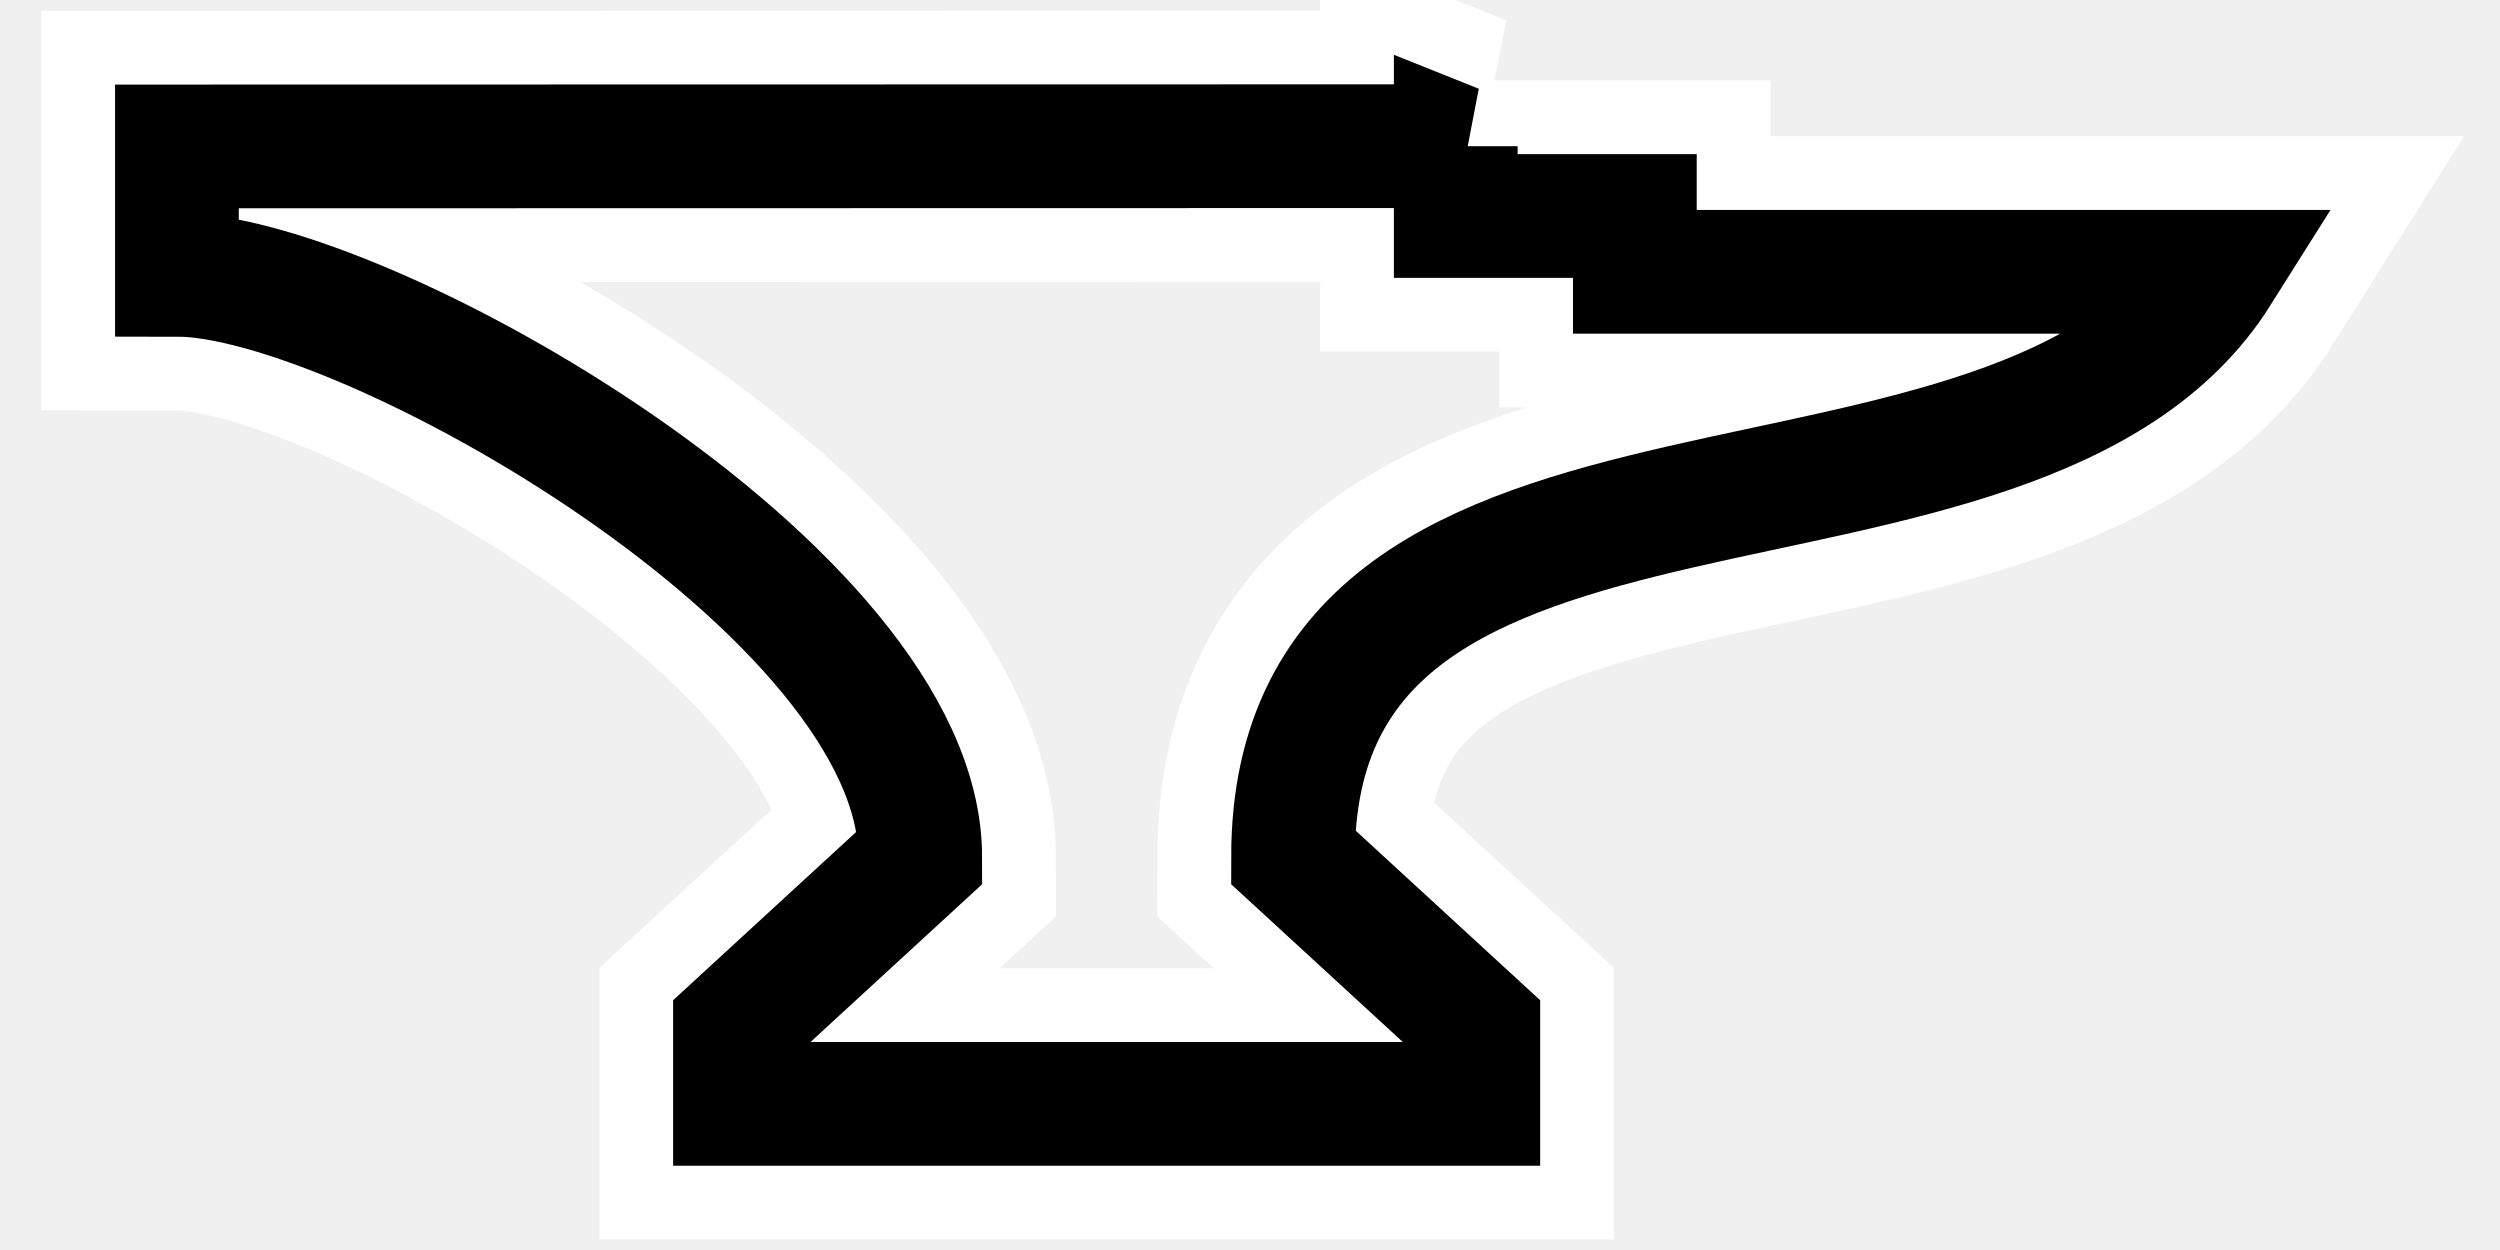
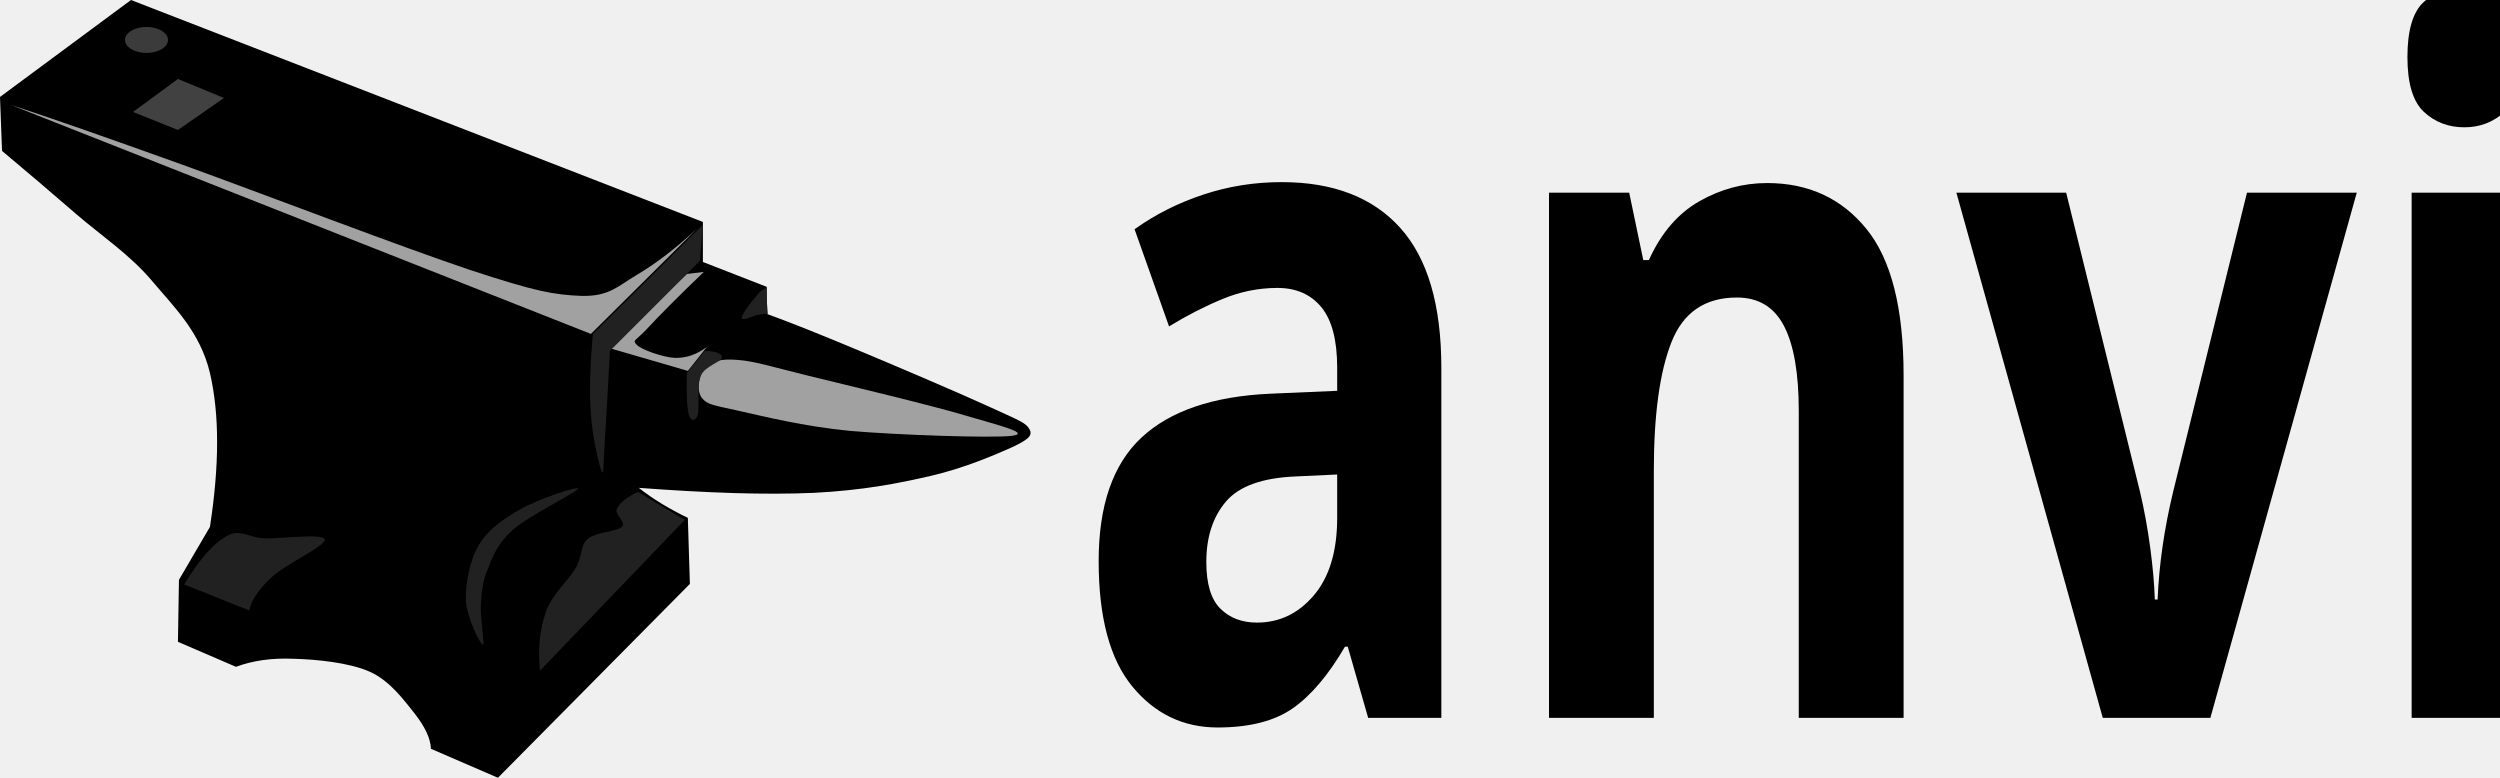
- <svg xmlns="http://www.w3.org/2000/svg" width="128" height="64" id="svg2" version="1.1">
-   <defs id="defs4">
+ <svg xmlns="http://www.w3.org/2000/svg" enable-background="new 0 0 365.043 275.545" height="275.544" overflow="visible" space="preserve" viewBox="0 0 885.671 275.544" width="885.671" id="svg2" version="1.1" style="overflow:visible">
+   <defs id="defs35">
    </defs>
-   <g id="layer1" transform="translate(0,-988.3622)">
-     <path style="fill:none;stroke:#ffffff;stroke-width:13.884;stroke-linecap:butt;stroke-linejoin:miter;stroke-miterlimit:4;stroke-opacity:1;stroke-dasharray:none" d="m 74.535,995.846 0,3.574 9.169,0 0,2.859 29.883,0 c -10.272,16.323 -47.383,5.781 -47.383,29.967 l 9.485,8.718 0,3.917 -38.058,0 0,-3.917 9.485,-8.718 c 0,-13.644 -28.574,-29.816 -38.058,-29.816 l 0,-6.57 0,-2e-4 65.479,-0.013 z" id="path2816-3" />
-     <path style="color:#000000;fill:none;stroke:#000000;stroke-width:6.335;stroke-linecap:butt;stroke-linejoin:miter;stroke-miterlimit:4;stroke-opacity:1;stroke-dasharray:none;stroke-dashoffset:0;marker:none;visibility:visible;display:inline;overflow:visible;enable-background:accumulate" d="m 74.535,995.846 0,3.574 9.169,0 0,2.859 29.883,0 c -10.272,16.323 -47.383,5.781 -47.383,29.967 l 9.485,8.718 0,3.917 -38.058,0 0,-3.917 9.485,-8.718 c 0,-13.644 -28.574,-29.816 -38.058,-29.816 l 0,-6.57 0,-2e-4 65.479,-0.013 z" id="path2816" />
+   <g id="g2825" transform="translate(0,-6.9902938e-6)">
+     <path style="fill:#000000;fill-opacity:1;fill-rule:evenodd" id="path9" d="M 0,34.344 0.72,53.46 C 9.396,60.732 18,68.04 26.928,75.78 35.892,83.52 45.792,90 53.856,99.504 c 7.884,9.396 16.992,18 20.52,32.616 3.384,14.651 3.384,32.509 0,54.54 l -10.98,18.756 -0.36,21.961 20.556,8.855 c 5.796,-2.16 12.6,-3.205 20.556,-2.844 7.92,0.215 19.62,1.332 26.892,4.607 7.2,3.203 12.24,10.297 15.948,14.904 3.564,4.607 5.508,8.604 5.688,12.383 l 23.724,10.262 68.004,-68.689 -0.721,-23.4 v 0.002 c -3.312,-1.586 -6.336,-3.24 -9.216,-4.969 -2.952,-1.801 -5.616,-3.637 -8.136,-5.652 24.3,1.801 44.496,2.52 61.992,1.764 17.352,-0.9 29.592,-3.275 41.436,-6.012 11.7,-2.699 22.393,-7.309 28.332,-9.936 5.796,-2.701 7.813,-4.176 6.732,-6.373 -1.225,-2.412 -3.168,-3.059 -13.464,-7.775 -10.62,-4.896 -35.028,-15.3 -48.528,-20.916 -13.428,-5.616 -23.544,-9.612 -31.176,-12.384 v -9.576 L 249.01,92.808 V 78.624 L 46.404,0 C 30.96,11.448 15.48,22.896 0,34.344 z" clip-rule="evenodd" />
+     <path style="fill:#a1a1a1;fill-rule:evenodd" id="path11" d="m 3.888,37.188 205.452,81.108 37.872,-37.548 c -7.668,7.128 -14.688,12.528 -21.6,16.632 -6.84,4.032 -9.721,7.632 -19.477,7.452 -9.936,-0.396 -16.164,-1.476 -39.672,-9.216 C 142.56,87.624 92.16,68.328 64.836,58.428 37.548,48.636 17.604,41.652 3.888,37.188 z" clip-rule="evenodd" />
+     <path style="fill:#a1a1a1;fill-rule:evenodd" id="path13" d="m 249.336,96.336 c -9.54,9.144 -16.164,15.876 -20.16,20.196 -3.96,4.284 -5.328,3.852 -3.563,5.652 1.62,1.692 9.216,4.392 13.464,4.608 4.176,0.072 7.812,-1.224 11.34,-3.888 l -6.732,8.496 -27.972,-8.136 27.612,-26.208 c 1.979,-0.216 3.995,-0.468 6.011,-0.72 z" clip-rule="evenodd" />
+     <path style="fill:#a1a1a1;fill-rule:evenodd" id="path15" d="m 261.396,127.512 c -6.12,-0.54 -9.648,0.54 -11.7,2.808 -2.196,2.304 -3.097,7.993 -1.044,10.657 2.016,2.52 4.248,2.555 13.104,4.572 8.856,1.979 22.933,5.508 39.313,7.092 16.344,1.439 50.184,2.627 57.384,1.764 6.804,-0.9 -3.888,-3.527 -15.948,-7.057 -12.24,-3.707 -42.228,-10.835 -55.944,-14.184 -13.609,-3.348 -19.081,-5.184 -25.165,-5.652 z" clip-rule="evenodd" />
+     <path style="fill:#414141;fill-opacity:1;fill-rule:evenodd" id="path17" d="m 63.036,46.044 16.308,-11.34 -16.308,-6.732 -15.912,11.7 15.912,6.372 z" clip-rule="evenodd" />
+     <path style="fill:#212121;fill-rule:evenodd" id="path19" d="m 249.012,79.668 -38.987,38.628 c -0.937,10.836 -1.297,20.052 -0.685,28.333 0.468,8.172 3.061,18.863 3.888,20.555 0.757,1.512 0.505,-3.816 1.045,-10.98 0.432,-7.234 1.079,-17.676 1.8,-31.895 l 31.859,-31.86 c 0.36,-4.249 0.72,-8.497 1.08,-12.781 z" clip-rule="evenodd" />
+     <path style="fill:#212121;fill-rule:evenodd" id="path21" d="m 249.696,124.308 -6.372,7.812 c -0.216,7.487 0.072,12.312 0.72,14.868 0.612,2.34 2.412,2.34 3.168,0 0.648,-2.412 -0.432,-10.44 1.08,-13.824 1.332,-3.456 7.2,-4.932 7.452,-6.372 0.216,-1.512 -1.8,-2.34 -6.048,-2.484 z" clip-rule="evenodd" />
+     <path style="fill:#212121;fill-rule:evenodd" id="path23" d="m 269.172,103.428 c -4.14,4.788 -6.264,7.812 -6.372,9.216 -0.107,1.296 4.104,-0.864 5.688,-1.08 1.476,-0.288 2.7,-0.36 3.527,-0.36 l -0.72,-9.216 c -0.683,0.468 -1.403,0.936 -2.123,1.44 z" clip-rule="evenodd" />
+     <path style="fill:#212121;fill-rule:evenodd" id="path25" d="m 170.352,214.633 c 0.216,-4.609 0.54,-8.605 2.484,-13.105 1.728,-4.535 3.564,-9.143 8.856,-13.824 5.4,-4.859 22.428,-13.211 23.041,-14.508 0.252,-1.26 -14.257,3.744 -20.196,7.092 -5.94,3.313 -11.592,7.236 -14.868,12.744 -3.276,5.4 -4.86,13.861 -4.608,19.836 0.324,5.869 4.968,15.229 6.012,15.59 0.755,0.179 -0.973,-9.29 -0.721,-13.825 z" clip-rule="evenodd" />
+     <path style="fill:#212121;fill-rule:evenodd" id="path27" d="m 225.972,174.24 16.633,9.936 -51.337,53.461 c -0.756,-7.885 0,-14.797 2.124,-20.881 2.124,-6.119 8.028,-11.268 10.62,-15.588 2.484,-4.428 1.404,-7.848 4.248,-10.26 2.772,-2.447 10.225,-2.52 12.061,-4.248 1.655,-1.873 -2.772,-4.32 -1.765,-6.373 0.9,-2.088 3.42,-4.103 7.416,-6.047 z" clip-rule="evenodd" />
+     <path style="fill:#3b3b3b;fill-opacity:1;fill-rule:evenodd" id="path29" d="m 44.28,14.148 c 0,2.556 3.42,4.608 7.632,4.608 4.176,0 7.596,-2.052 7.596,-4.608 0,-2.52 -3.42,-4.608 -7.596,-4.608 -4.212,0 -7.632,2.088 -7.632,4.608 z" clip-rule="evenodd" />
+     <path style="fill:#212121;fill-rule:evenodd" id="path31" d="m 65.232,207.035 c 5.328,-8.711 10.26,-14.471 15.084,-17.135 4.716,-2.701 7.56,0.539 13.392,0.828 5.76,0.18 20.844,-1.908 21.348,0.396 0.324,2.34 -14.436,9.07 -18.864,13.391 -4.5,4.213 -7.092,8.029 -7.92,11.736 -7.668,-3.06 -15.336,-6.118 -23.04,-9.216 z" clip-rule="evenodd" />
  </g>
+   <text xml:space="preserve" style="font-size:161.912px;font-style:normal;font-weight:normal;fill:#000000;fill-opacity:1;stroke:none;font-family:Bitstream Vera Sans" x="442.828" y="217.511" id="text2823" transform="scale(0.8553089,1.169168)">
+     <tspan id="tspan2825" x="442.828" y="217.511" style="font-size:291.442px;font-style:normal;font-variant:normal;font-weight:bold;font-stretch:normal;font-family:Cantarell;-inkscape-font-specification:Cantarell Bold" dx="0 -18.163 -19.814 -1.651 -18.163">anvil</tspan>
+   </text>
</svg>
